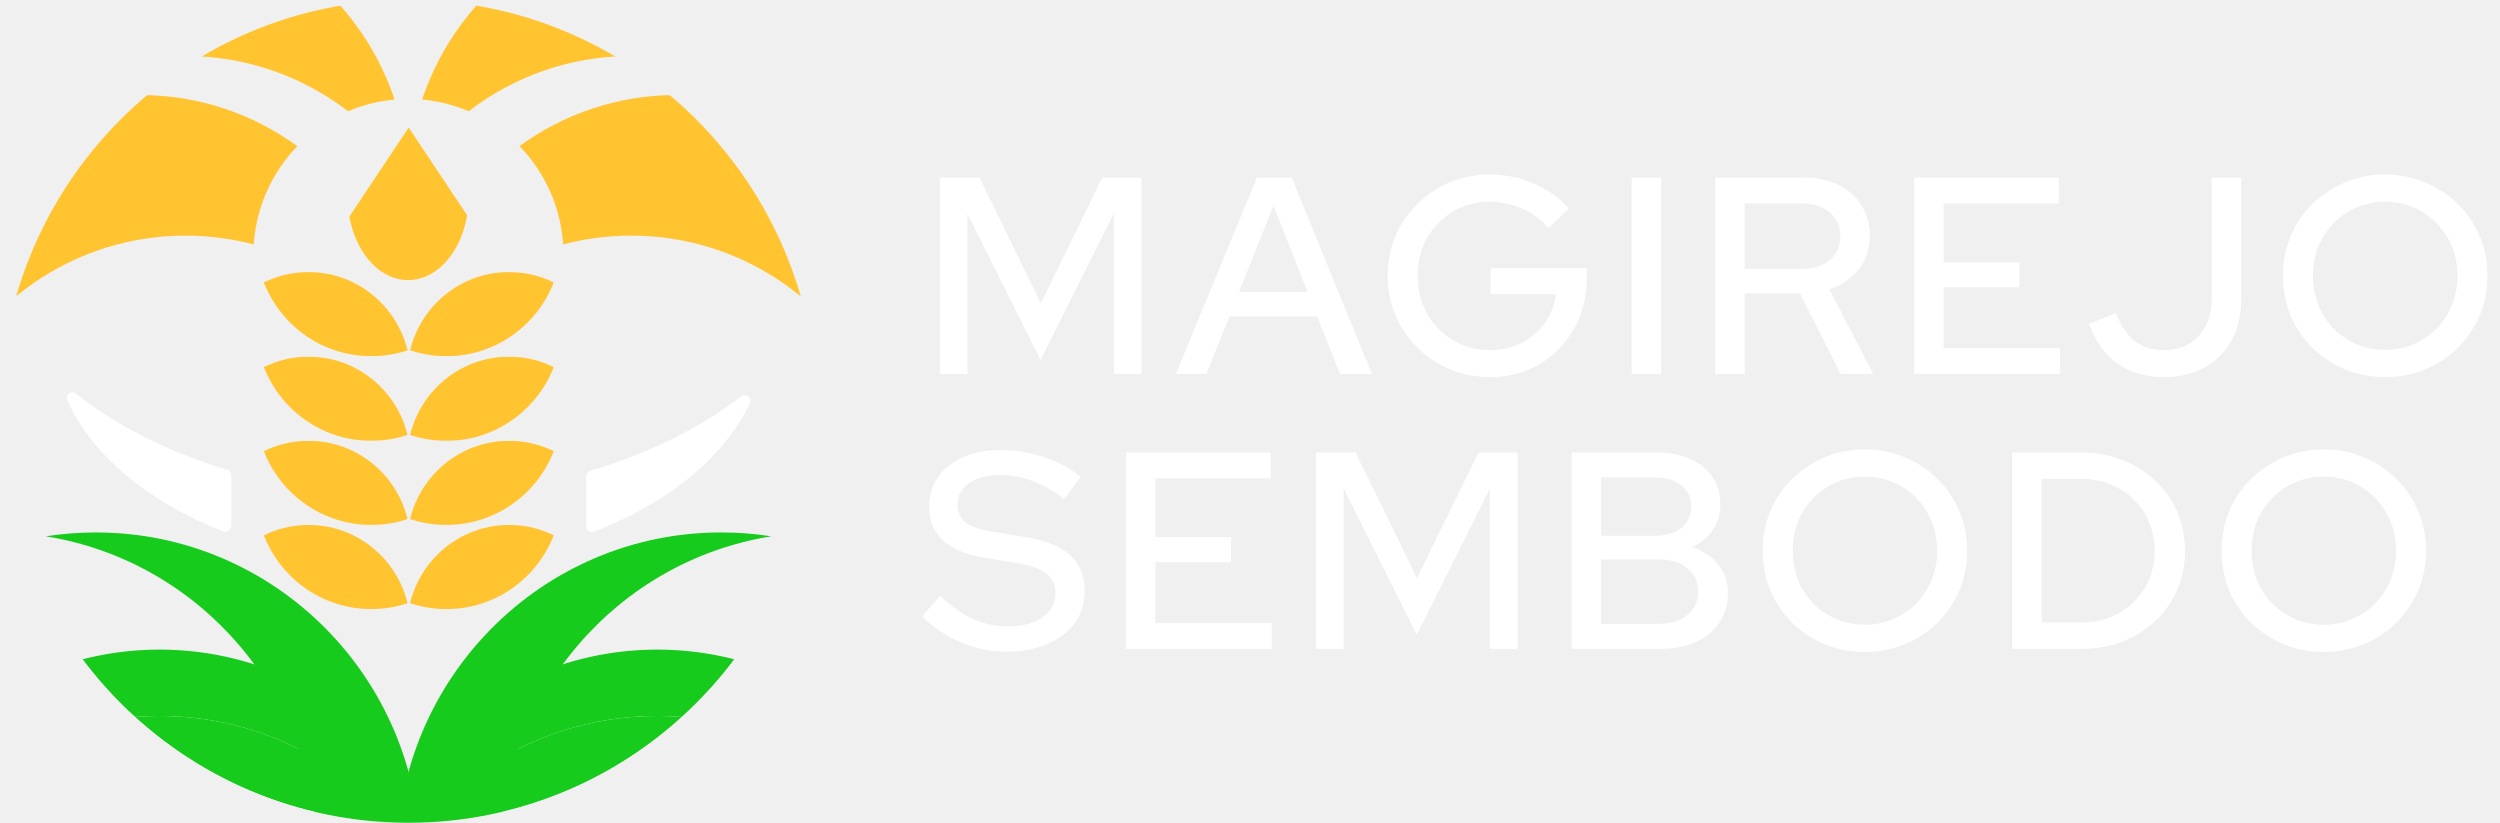
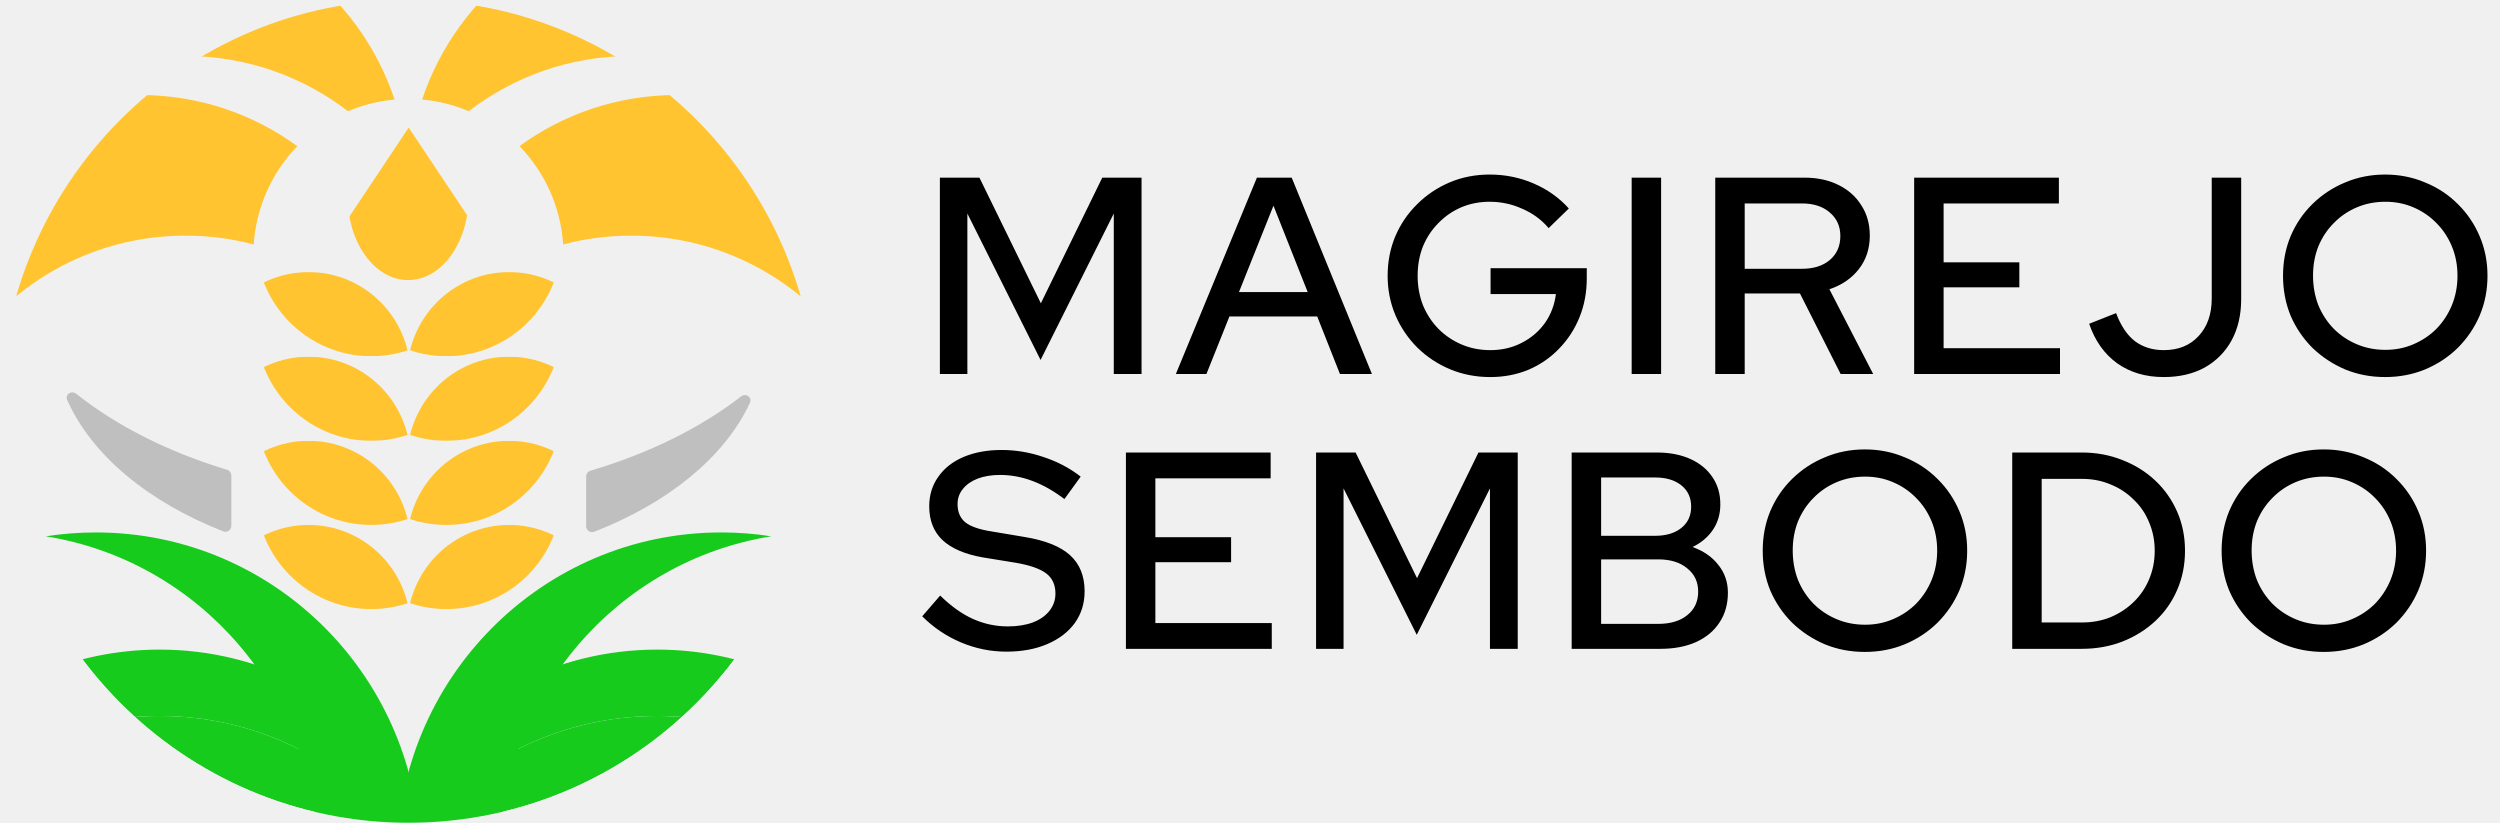
<svg xmlns="http://www.w3.org/2000/svg" width="1337" height="440" viewBox="0 0 1337 440" fill="none">
  <mask id="mask0_535_237" style="mask-type:alpha" maskUnits="userSpaceOnUse" x="0" y="0" width="437" height="440">
    <ellipse cx="218.432" cy="220" rx="218.432" ry="220" fill="#D49C9C" />
  </mask>
  <g mask="url(#mask0_535_237)">
    <path d="M385.713 284.748C394.826 284.748 403.775 285.458 412.509 286.821C330.336 299.921 267.511 371.587 267.511 458.033C267.511 547.695 335.096 621.456 421.756 630.462C410.128 632.936 398.072 634.242 385.713 634.242C289.891 634.242 212.211 556.005 212.211 459.495C212.211 362.985 289.891 284.748 385.713 284.748Z" fill="#17CB1D" />
    <path d="M51.262 284.748C42.148 284.748 33.2 285.458 24.466 286.821C106.639 299.921 169.464 371.586 169.464 458.033C169.464 547.695 101.879 621.456 15.219 630.462C26.846 632.936 38.903 634.242 51.262 634.242C147.084 634.242 224.764 556.005 224.764 459.495C224.764 362.985 147.084 284.748 51.262 284.748Z" fill="#17CB1D" />
    <mask id="mask1_535_237" style="mask-type:alpha" maskUnits="userSpaceOnUse" x="0" y="0" width="437" height="440">
      <ellipse cx="218.432" cy="220" rx="218.432" ry="220" fill="#D49C9C" />
    </mask>
    <g mask="url(#mask1_535_237)">
      <path d="M351.495 382.912C443.309 382.912 517.738 457.876 517.738 550.349C517.738 556.345 517.422 562.267 516.812 568.101C508.009 483.974 437.355 418.417 351.495 418.417C297.072 418.417 248.758 444.757 218.432 485.47C188.106 444.757 139.791 418.417 85.367 418.417C-0.493 418.417 -71.147 483.974 -79.95 568.101C-80.561 562.267 -80.876 556.345 -80.876 550.349C-80.876 457.876 -6.446 382.912 85.367 382.912C139.791 382.912 188.106 409.252 218.432 449.965C248.758 409.252 297.072 382.912 351.495 382.912Z" fill="#17CB1D" />
      <path d="M351.495 347.404C443.309 347.404 517.738 422.368 517.738 514.841C517.738 520.837 517.422 526.759 516.812 532.593C508.009 448.466 437.355 382.909 351.495 382.909C297.072 382.909 248.758 409.249 218.432 449.962C188.106 409.249 139.791 382.909 85.367 382.909C-0.493 382.909 -71.147 448.466 -79.95 532.593C-80.561 526.759 -80.876 520.837 -80.876 514.841C-80.876 422.368 -6.446 347.405 85.367 347.404C139.791 347.404 188.106 373.744 218.432 414.457C248.758 373.745 297.072 347.404 351.495 347.404Z" fill="#17CB1D" />
    </g>
    <mask id="mask2_535_237" style="mask-type:alpha" maskUnits="userSpaceOnUse" x="218" y="190" width="80" height="46">
      <rect x="218.696" y="190.761" width="78.937" height="44.99" fill="#FFC42F" />
    </mask>
    <g mask="url(#mask2_535_237)">
      <mask id="mask3_535_237" style="mask-type:alpha" maskUnits="userSpaceOnUse" x="217" y="190" width="110" height="111">
        <ellipse cx="272.237" cy="245.612" rx="54.46" ry="54.851" fill="#FFC42F" />
      </mask>
      <g mask="url(#mask3_535_237)">
        <ellipse cx="238.735" cy="173.657" rx="61.65" ry="62.093" fill="#FFC42F" />
      </g>
    </g>
    <mask id="mask4_535_237" style="mask-type:alpha" maskUnits="userSpaceOnUse" x="218" y="235" width="80" height="46">
      <rect x="218.696" y="235.75" width="78.937" height="44.99" fill="#FFC42F" />
    </mask>
    <g mask="url(#mask4_535_237)">
      <mask id="mask5_535_237" style="mask-type:alpha" maskUnits="userSpaceOnUse" x="217" y="235" width="110" height="111">
        <ellipse cx="272.237" cy="290.601" rx="54.46" ry="54.851" fill="#FFC42F" />
      </mask>
      <g mask="url(#mask5_535_237)">
        <ellipse cx="238.735" cy="218.647" rx="61.65" ry="62.093" fill="#FFC42F" />
      </g>
    </g>
    <mask id="mask6_535_237" style="mask-type:alpha" maskUnits="userSpaceOnUse" x="218" y="280" width="80" height="46">
      <rect x="218.696" y="280.741" width="78.937" height="44.99" fill="#FFC42F" />
    </mask>
    <g mask="url(#mask6_535_237)">
      <mask id="mask7_535_237" style="mask-type:alpha" maskUnits="userSpaceOnUse" x="217" y="280" width="110" height="111">
        <ellipse cx="272.237" cy="335.592" rx="54.46" ry="54.851" fill="#FFC42F" />
      </mask>
      <g mask="url(#mask7_535_237)">
        <ellipse cx="238.735" cy="263.638" rx="61.65" ry="62.093" fill="#FFC42F" />
      </g>
    </g>
    <mask id="mask8_535_237" style="mask-type:alpha" maskUnits="userSpaceOnUse" x="139" y="190" width="80" height="46">
      <rect width="78.937" height="44.99" transform="matrix(-1 0 0 1 218.567 190.761)" fill="#FFC42F" />
    </mask>
    <g mask="url(#mask8_535_237)">
      <mask id="mask9_535_237" style="mask-type:alpha" maskUnits="userSpaceOnUse" x="110" y="190" width="110" height="111">
        <ellipse cx="54.46" cy="54.851" rx="54.46" ry="54.851" transform="matrix(-1 0 0 1 219.486 190.761)" fill="#FFC42F" />
      </mask>
      <g mask="url(#mask9_535_237)">
        <ellipse cx="61.65" cy="62.093" rx="61.65" ry="62.093" transform="matrix(-1 0 0 1 260.178 111.564)" fill="#FFC42F" />
      </g>
    </g>
    <mask id="mask10_535_237" style="mask-type:alpha" maskUnits="userSpaceOnUse" x="218" y="145" width="80" height="46">
      <rect x="218.696" y="145.505" width="78.937" height="44.99" fill="#FFC42F" />
    </mask>
    <g mask="url(#mask10_535_237)">
      <mask id="mask11_535_237" style="mask-type:alpha" maskUnits="userSpaceOnUse" x="217" y="145" width="110" height="111">
        <ellipse cx="272.238" cy="200.356" rx="54.46" ry="54.851" fill="#FFC42F" />
      </mask>
      <g mask="url(#mask11_535_237)">
        <ellipse cx="238.735" cy="128.403" rx="61.65" ry="62.093" fill="#FFC42F" />
      </g>
    </g>
    <mask id="mask12_535_237" style="mask-type:alpha" maskUnits="userSpaceOnUse" x="139" y="145" width="80" height="46">
      <rect width="78.937" height="44.99" transform="matrix(-1 0 0 1 218.566 145.505)" fill="#FFC42F" />
    </mask>
    <g mask="url(#mask12_535_237)">
      <mask id="mask13_535_237" style="mask-type:alpha" maskUnits="userSpaceOnUse" x="110" y="145" width="110" height="111">
        <ellipse cx="54.46" cy="54.851" rx="54.46" ry="54.851" transform="matrix(-1 0 0 1 219.485 145.505)" fill="#FFC42F" />
      </mask>
      <g mask="url(#mask13_535_237)">
        <ellipse cx="61.65" cy="62.093" rx="61.65" ry="62.093" transform="matrix(-1 0 0 1 260.178 66.3105)" fill="#FFC42F" />
      </g>
    </g>
    <mask id="mask14_535_237" style="mask-type:alpha" maskUnits="userSpaceOnUse" x="139" y="235" width="80" height="46">
      <rect width="78.937" height="44.99" transform="matrix(-1 0 0 1 218.567 235.75)" fill="#FFC42F" />
    </mask>
    <g mask="url(#mask14_535_237)">
      <mask id="mask15_535_237" style="mask-type:alpha" maskUnits="userSpaceOnUse" x="110" y="235" width="110" height="111">
        <ellipse cx="54.46" cy="54.851" rx="54.46" ry="54.851" transform="matrix(-1 0 0 1 219.486 235.75)" fill="#FFC42F" />
      </mask>
      <g mask="url(#mask15_535_237)">
        <ellipse cx="61.65" cy="62.093" rx="61.65" ry="62.093" transform="matrix(-1 0 0 1 260.178 156.555)" fill="#FFC42F" />
      </g>
    </g>
    <mask id="mask16_535_237" style="mask-type:alpha" maskUnits="userSpaceOnUse" x="139" y="280" width="80" height="46">
      <rect width="78.937" height="44.99" transform="matrix(-1 0 0 1 218.567 280.741)" fill="#FFC42F" />
    </mask>
    <g mask="url(#mask16_535_237)">
      <mask id="mask17_535_237" style="mask-type:alpha" maskUnits="userSpaceOnUse" x="110" y="280" width="110" height="111">
        <ellipse cx="54.46" cy="54.851" rx="54.46" ry="54.851" transform="matrix(-1 0 0 1 219.486 280.741)" fill="#FFC42F" />
      </mask>
      <g mask="url(#mask17_535_237)">
        <ellipse cx="61.65" cy="62.093" rx="61.65" ry="62.093" transform="matrix(-1 0 0 1 260.178 201.545)" fill="#FFC42F" />
      </g>
    </g>
    <mask id="mask18_535_237" style="mask-type:alpha" maskUnits="userSpaceOnUse" x="178" y="68" width="81" height="101">
      <path d="M178.384 128.514L218.564 68.225L258.742 128.514L218.563 168.982L178.384 128.514Z" fill="#FFC42F" />
    </mask>
    <g mask="url(#mask18_535_237)">
      <ellipse cx="218.272" cy="105.174" rx="32.336" ry="44.611" fill="#FFC42F" />
    </g>
    <path d="M74.999 -45.252C138.258 -45.252 191.948 -4.005 211.013 53.241C202.255 54.023 193.888 56.177 186.125 59.486C162.005 40.949 131.875 29.939 99.193 29.939C19.977 29.939 -44.239 94.616 -44.239 174.4C-44.239 176.163 -44.206 177.919 -44.144 179.667C-59.482 156.672 -68.433 128.994 -68.433 99.21C-68.433 19.426 -4.216 -45.252 74.999 -45.252ZM361.771 -45.252C440.987 -45.252 505.203 19.426 505.204 99.21C505.204 128.994 496.253 156.672 480.915 179.667C480.977 177.919 481.01 176.163 481.01 174.4C481.01 94.616 416.793 29.939 337.578 29.939C304.91 29.939 274.793 40.938 250.679 59.46C242.906 56.154 234.528 54.006 225.758 53.233C244.825 -4.009 298.515 -45.252 361.771 -45.252Z" fill="#FFC42F" />
    <path d="M361.772 50.824C440.988 50.824 505.205 115.502 505.205 195.286C505.205 225.07 496.254 252.748 480.917 275.743C480.979 273.996 481.012 272.24 481.012 270.478C481.012 190.694 416.795 126.016 337.58 126.016C325.005 126.016 312.809 127.646 301.188 130.707C299.811 110.303 291.162 91.91 277.829 78.138C301.428 60.953 330.425 50.824 361.772 50.824ZM75.002 50.824C106.374 50.824 135.392 60.969 159.001 78.178C145.685 91.951 137.049 110.338 135.678 130.731C124.03 127.655 111.803 126.016 99.196 126.016C19.98 126.016 -44.237 190.693 -44.237 270.478C-44.237 272.24 -44.204 273.994 -44.142 275.741C-59.479 252.747 -68.43 225.07 -68.43 195.286C-68.43 115.502 -4.213 50.824 75.002 50.824Z" fill="#FFC42F" />
-     <path d="M396.291 212.035C398.894 210.023 402.441 212.483 401.051 215.464C387.526 244.46 357.46 268.912 317.834 284.365C315.728 285.186 313.478 283.616 313.478 281.356V254.858C313.478 253.408 314.44 252.134 315.831 251.723C347.121 242.455 374.584 228.817 396.291 212.035ZM35.953 213.95C34.621 210.953 38.197 208.556 40.766 210.594C62.371 227.733 89.909 241.698 121.391 251.221C122.772 251.639 123.725 252.908 123.725 254.351V281.163C123.725 283.427 121.47 284.996 119.363 284.169C79.296 268.436 49.072 243.487 35.953 213.95Z" fill="white" />
+     <path d="M396.291 212.035C398.894 210.023 402.441 212.483 401.051 215.464C387.526 244.46 357.46 268.912 317.834 284.365C315.728 285.186 313.478 283.616 313.478 281.356V254.858C313.478 253.408 314.44 252.134 315.831 251.723C347.121 242.455 374.584 228.817 396.291 212.035ZM35.953 213.95C34.621 210.953 38.197 208.556 40.766 210.594C62.371 227.733 89.909 241.698 121.391 251.221C122.772 251.639 123.725 252.908 123.725 254.351V281.163C123.725 283.427 121.47 284.996 119.363 284.169C79.296 268.436 49.072 243.487 35.953 213.95Z" fill="#BFBFBF" />
  </g>
-   <path d="M502.65 200V95H523.8L556.65 162.2L589.5 95H610.5V200H595.65V114.2L556.5 192.5L517.35 114.2V200H502.65ZM628.849 200L672.199 95H690.799L733.699 200H716.599L704.449 169.25H657.499L645.199 200H628.849ZM662.599 156.2H699.349L681.049 110L662.599 156.2ZM797.005 201.65C789.305 201.65 782.105 200.25 775.405 197.45C768.805 194.65 763.005 190.8 758.005 185.9C753.005 180.9 749.105 175.15 746.305 168.65C743.505 162.05 742.105 155 742.105 147.5C742.105 140 743.455 133 746.155 126.5C748.955 119.9 752.855 114.15 757.855 109.25C762.855 104.25 768.655 100.35 775.255 97.55C781.855 94.75 789.005 93.35 796.705 93.35C805.005 93.35 812.855 94.95 820.255 98.15C827.655 101.35 833.905 105.8 839.005 111.5L828.205 122C824.405 117.5 819.705 114.05 814.105 111.65C808.605 109.15 802.805 107.9 796.705 107.9C791.205 107.9 786.105 108.9 781.405 110.9C776.805 112.9 772.755 115.7 769.255 119.3C765.755 122.8 763.005 126.95 761.005 131.75C759.105 136.55 758.155 141.8 758.155 147.5C758.155 153.1 759.105 158.35 761.005 163.25C763.005 168.05 765.755 172.25 769.255 175.85C772.855 179.45 777.005 182.25 781.705 184.25C786.405 186.25 791.505 187.25 797.005 187.25C803.205 187.25 808.805 185.95 813.805 183.35C818.905 180.75 823.055 177.2 826.255 172.7C829.455 168.1 831.405 162.95 832.105 157.25H797.155V143.45H848.605V148.85C848.605 156.35 847.305 163.3 844.705 169.7C842.105 176.1 838.455 181.7 833.755 186.5C829.155 191.3 823.705 195.05 817.405 197.75C811.105 200.35 804.305 201.65 797.005 201.65ZM872.611 200V95H888.361V200H872.611ZM917.318 200V95H964.868C971.868 95 977.968 96.3 983.168 98.9C988.468 101.5 992.568 105.15 995.468 109.85C998.468 114.45 999.968 119.85 999.968 126.05C999.968 132.95 998.018 138.9 994.118 143.9C990.218 148.9 984.968 152.5 978.368 154.7L1001.77 200H984.368L962.618 156.95H933.068V200H917.318ZM933.068 143.75H963.668C969.868 143.75 974.818 142.2 978.518 139.1C982.318 135.9 984.218 131.6 984.218 126.2C984.218 121 982.318 116.8 978.518 113.6C974.818 110.4 969.868 108.8 963.668 108.8H933.068V143.75ZM1023.69 200V95H1101.09V108.8H1039.44V140.3H1079.94V153.65H1039.44V186.2H1101.69V200H1023.69ZM1157.18 201.65C1147.48 201.65 1139.18 199.2 1132.28 194.3C1125.38 189.3 1120.38 182.25 1117.28 173.15L1131.68 167.45C1134.18 174.15 1137.53 179.15 1141.73 182.45C1146.03 185.65 1151.18 187.25 1157.18 187.25C1164.98 187.25 1171.18 184.75 1175.78 179.75C1180.48 174.75 1182.83 168.05 1182.83 159.65V95H1198.58V159.95C1198.58 168.35 1196.88 175.7 1193.48 182C1190.08 188.2 1185.28 193.05 1179.08 196.55C1172.88 199.95 1165.58 201.65 1157.18 201.65ZM1275.56 201.65C1267.96 201.65 1260.86 200.3 1254.26 197.6C1247.66 194.8 1241.81 190.95 1236.71 186.05C1231.71 181.05 1227.81 175.3 1225.01 168.8C1222.31 162.2 1220.96 155.1 1220.96 147.5C1220.96 139.9 1222.31 132.85 1225.01 126.35C1227.81 119.75 1231.71 114 1236.71 109.1C1241.81 104.1 1247.66 100.25 1254.26 97.55C1260.86 94.75 1267.96 93.35 1275.56 93.35C1283.16 93.35 1290.26 94.75 1296.86 97.55C1303.56 100.25 1309.41 104.1 1314.41 109.1C1319.41 114 1323.31 119.75 1326.11 126.35C1328.91 132.85 1330.31 139.9 1330.31 147.5C1330.31 155.1 1328.91 162.2 1326.11 168.8C1323.31 175.3 1319.41 181.05 1314.41 186.05C1309.41 190.95 1303.56 194.8 1296.86 197.6C1290.26 200.3 1283.16 201.65 1275.56 201.65ZM1275.71 187.1C1281.11 187.1 1286.11 186.1 1290.71 184.1C1295.41 182.1 1299.51 179.35 1303.01 175.85C1306.51 172.25 1309.26 168.05 1311.26 163.25C1313.26 158.35 1314.26 153.1 1314.26 147.5C1314.26 141.8 1313.26 136.55 1311.26 131.75C1309.26 126.95 1306.51 122.8 1303.01 119.3C1299.51 115.7 1295.41 112.9 1290.71 110.9C1286.11 108.9 1281.11 107.9 1275.71 107.9C1270.21 107.9 1265.11 108.9 1260.41 110.9C1255.71 112.9 1251.61 115.7 1248.11 119.3C1244.61 122.8 1241.86 126.95 1239.86 131.75C1237.96 136.55 1237.01 141.8 1237.01 147.5C1237.01 153.1 1237.96 158.35 1239.86 163.25C1241.86 168.05 1244.61 172.25 1248.11 175.85C1251.61 179.35 1255.71 182.1 1260.41 184.1C1265.11 186.1 1270.21 187.1 1275.71 187.1ZM538.2 348.5C529.8 348.5 521.7 346.85 513.9 343.55C506.1 340.25 499.2 335.6 493.2 329.6L502.8 318.5C508.5 324.1 514.3 328.25 520.2 330.95C526.2 333.65 532.45 335 538.95 335C544.05 335 548.5 334.3 552.3 332.9C556.2 331.4 559.2 329.3 561.3 326.6C563.4 323.9 564.45 320.85 564.45 317.45C564.45 312.75 562.8 309.15 559.5 306.65C556.2 304.15 550.75 302.25 543.15 300.95L525.6 298.1C516 296.4 508.8 293.3 504 288.8C499.3 284.3 496.95 278.3 496.95 270.8C496.95 264.8 498.55 259.55 501.75 255.05C504.95 250.45 509.45 246.9 515.25 244.4C521.15 241.9 527.95 240.65 535.65 240.65C543.25 240.65 550.7 241.9 558 244.4C565.4 246.8 572.05 250.3 577.95 254.9L569.25 266.9C557.95 258.3 546.5 254 534.9 254C530.3 254 526.3 254.65 522.9 255.95C519.5 257.25 516.85 259.1 514.95 261.5C513.05 263.8 512.1 266.5 512.1 269.6C512.1 273.9 513.55 277.2 516.45 279.5C519.35 281.7 524.15 283.3 530.85 284.3L547.8 287.15C558.9 288.95 567.05 292.2 572.25 296.9C577.45 301.6 580.05 308.05 580.05 316.25C580.05 322.65 578.3 328.3 574.8 333.2C571.3 338 566.4 341.75 560.1 344.45C553.8 347.15 546.5 348.5 538.2 348.5ZM602.142 347V242H679.542V255.8H617.892V287.3H658.392V300.65H617.892V333.2H680.142V347H602.142ZM703.832 347V242H724.982L757.832 309.2L790.682 242H811.682V347H796.832V261.2L757.682 339.5L718.532 261.2V347H703.832ZM840.531 347V242H885.981C892.881 242 898.881 243.15 903.981 245.45C909.081 247.75 913.031 251 915.831 255.2C918.631 259.3 920.031 264.15 920.031 269.75C920.031 274.85 918.731 279.35 916.131 283.25C913.531 287.15 909.881 290.25 905.181 292.55C911.081 294.65 915.681 297.85 918.981 302.15C922.381 306.35 924.081 311.3 924.081 317C924.081 323.1 922.581 328.4 919.581 332.9C916.581 337.4 912.381 340.9 906.981 343.4C901.581 345.8 895.231 347 887.931 347H840.531ZM856.281 286.55H885.081C890.981 286.55 895.681 285.15 899.181 282.35C902.681 279.55 904.431 275.75 904.431 270.95C904.431 266.15 902.681 262.35 899.181 259.55C895.681 256.75 890.981 255.35 885.081 255.35H856.281V286.55ZM856.281 333.65H886.731C893.331 333.65 898.531 332.1 902.331 329C906.231 325.9 908.181 321.7 908.181 316.4C908.181 311.2 906.231 307.05 902.331 303.95C898.531 300.75 893.331 299.15 886.731 299.15H856.281V333.65ZM997.301 348.65C989.701 348.65 982.601 347.3 976.001 344.6C969.401 341.8 963.551 337.95 958.451 333.05C953.451 328.05 949.551 322.3 946.751 315.8C944.051 309.2 942.701 302.1 942.701 294.5C942.701 286.9 944.051 279.85 946.751 273.35C949.551 266.75 953.451 261 958.451 256.1C963.551 251.1 969.401 247.25 976.001 244.55C982.601 241.75 989.701 240.35 997.301 240.35C1004.9 240.35 1012 241.75 1018.6 244.55C1025.3 247.25 1031.15 251.1 1036.15 256.1C1041.15 261 1045.05 266.75 1047.85 273.35C1050.65 279.85 1052.05 286.9 1052.05 294.5C1052.05 302.1 1050.65 309.2 1047.85 315.8C1045.05 322.3 1041.15 328.05 1036.15 333.05C1031.15 337.95 1025.3 341.8 1018.6 344.6C1012 347.3 1004.9 348.65 997.301 348.65ZM997.451 334.1C1002.85 334.1 1007.85 333.1 1012.45 331.1C1017.15 329.1 1021.25 326.35 1024.75 322.85C1028.25 319.25 1031 315.05 1033 310.25C1035 305.35 1036 300.1 1036 294.5C1036 288.8 1035 283.55 1033 278.75C1031 273.95 1028.25 269.8 1024.75 266.3C1021.25 262.7 1017.15 259.9 1012.45 257.9C1007.85 255.9 1002.85 254.9 997.451 254.9C991.951 254.9 986.851 255.9 982.151 257.9C977.451 259.9 973.351 262.7 969.851 266.3C966.351 269.8 963.601 273.95 961.601 278.75C959.701 283.55 958.751 288.8 958.751 294.5C958.751 300.1 959.701 305.35 961.601 310.25C963.601 315.05 966.351 319.25 969.851 322.85C973.351 326.35 977.451 329.1 982.151 331.1C986.851 333.1 991.951 334.1 997.451 334.1ZM1091.89 332.9H1113.49C1118.99 332.9 1124.09 331.95 1128.79 330.05C1133.49 328.05 1137.59 325.35 1141.09 321.95C1144.69 318.45 1147.44 314.4 1149.34 309.8C1151.34 305.1 1152.34 300 1152.34 294.5C1152.34 289.1 1151.34 284.05 1149.34 279.35C1147.44 274.65 1144.69 270.6 1141.09 267.2C1137.59 263.7 1133.49 261 1128.79 259.1C1124.09 257.1 1118.99 256.1 1113.49 256.1H1091.89V332.9ZM1076.14 347V242H1113.19C1121.09 242 1128.39 243.35 1135.09 246.05C1141.79 248.65 1147.64 252.3 1152.64 257C1157.64 261.7 1161.54 267.25 1164.34 273.65C1167.14 280.05 1168.54 287 1168.54 294.5C1168.54 302.1 1167.14 309.1 1164.34 315.5C1161.64 321.8 1157.79 327.3 1152.79 332C1147.79 336.7 1141.89 340.4 1135.09 343.1C1128.39 345.7 1121.09 347 1113.19 347H1076.14ZM1242.72 348.65C1235.12 348.65 1228.02 347.3 1221.42 344.6C1214.82 341.8 1208.97 337.95 1203.87 333.05C1198.87 328.05 1194.97 322.3 1192.17 315.8C1189.47 309.2 1188.12 302.1 1188.12 294.5C1188.12 286.9 1189.47 279.85 1192.17 273.35C1194.97 266.75 1198.87 261 1203.87 256.1C1208.97 251.1 1214.82 247.25 1221.42 244.55C1228.02 241.75 1235.12 240.35 1242.72 240.35C1250.32 240.35 1257.42 241.75 1264.02 244.55C1270.72 247.25 1276.57 251.1 1281.57 256.1C1286.57 261 1290.47 266.75 1293.27 273.35C1296.07 279.85 1297.47 286.9 1297.47 294.5C1297.47 302.1 1296.07 309.2 1293.27 315.8C1290.47 322.3 1286.57 328.05 1281.57 333.05C1276.57 337.95 1270.72 341.8 1264.02 344.6C1257.42 347.3 1250.32 348.65 1242.72 348.65ZM1242.87 334.1C1248.27 334.1 1253.27 333.1 1257.87 331.1C1262.57 329.1 1266.67 326.35 1270.17 322.85C1273.67 319.25 1276.42 315.05 1278.42 310.25C1280.42 305.35 1281.42 300.1 1281.42 294.5C1281.42 288.8 1280.42 283.55 1278.42 278.75C1276.42 273.95 1273.67 269.8 1270.17 266.3C1266.67 262.7 1262.57 259.9 1257.87 257.9C1253.27 255.9 1248.27 254.9 1242.87 254.9C1237.37 254.9 1232.27 255.9 1227.57 257.9C1222.87 259.9 1218.77 262.7 1215.27 266.3C1211.77 269.8 1209.02 273.95 1207.02 278.75C1205.12 283.55 1204.17 288.8 1204.17 294.5C1204.17 300.1 1205.12 305.35 1207.02 310.25C1209.02 315.05 1211.77 319.25 1215.27 322.85C1218.77 326.35 1222.87 329.1 1227.57 331.1C1232.27 333.1 1237.37 334.1 1242.87 334.1Z" fill="white" />
+   <path d="M502.65 200V95H523.8L556.65 162.2L589.5 95H610.5V200H595.65V114.2L556.5 192.5L517.35 114.2V200H502.65ZM628.849 200L672.199 95H690.799L733.699 200H716.599L704.449 169.25H657.499L645.199 200H628.849ZM662.599 156.2H699.349L681.049 110L662.599 156.2ZM797.005 201.65C789.305 201.65 782.105 200.25 775.405 197.45C768.805 194.65 763.005 190.8 758.005 185.9C753.005 180.9 749.105 175.15 746.305 168.65C743.505 162.05 742.105 155 742.105 147.5C742.105 140 743.455 133 746.155 126.5C748.955 119.9 752.855 114.15 757.855 109.25C762.855 104.25 768.655 100.35 775.255 97.55C781.855 94.75 789.005 93.35 796.705 93.35C805.005 93.35 812.855 94.95 820.255 98.15C827.655 101.35 833.905 105.8 839.005 111.5L828.205 122C824.405 117.5 819.705 114.05 814.105 111.65C808.605 109.15 802.805 107.9 796.705 107.9C791.205 107.9 786.105 108.9 781.405 110.9C776.805 112.9 772.755 115.7 769.255 119.3C765.755 122.8 763.005 126.95 761.005 131.75C759.105 136.55 758.155 141.8 758.155 147.5C758.155 153.1 759.105 158.35 761.005 163.25C763.005 168.05 765.755 172.25 769.255 175.85C772.855 179.45 777.005 182.25 781.705 184.25C786.405 186.25 791.505 187.25 797.005 187.25C803.205 187.25 808.805 185.95 813.805 183.35C818.905 180.75 823.055 177.2 826.255 172.7C829.455 168.1 831.405 162.95 832.105 157.25H797.155V143.45H848.605V148.85C848.605 156.35 847.305 163.3 844.705 169.7C842.105 176.1 838.455 181.7 833.755 186.5C829.155 191.3 823.705 195.05 817.405 197.75C811.105 200.35 804.305 201.65 797.005 201.65ZM872.611 200V95H888.361V200H872.611ZM917.318 200V95H964.868C971.868 95 977.968 96.3 983.168 98.9C988.468 101.5 992.568 105.15 995.468 109.85C998.468 114.45 999.968 119.85 999.968 126.05C999.968 132.95 998.018 138.9 994.118 143.9C990.218 148.9 984.968 152.5 978.368 154.7L1001.77 200H984.368L962.618 156.95H933.068V200H917.318ZM933.068 143.75H963.668C969.868 143.75 974.818 142.2 978.518 139.1C982.318 135.9 984.218 131.6 984.218 126.2C984.218 121 982.318 116.8 978.518 113.6C974.818 110.4 969.868 108.8 963.668 108.8H933.068V143.75ZM1023.69 200V95H1101.09V108.8H1039.44V140.3H1079.94V153.65H1039.44V186.2H1101.69V200H1023.69ZM1157.18 201.65C1147.48 201.65 1139.18 199.2 1132.28 194.3C1125.38 189.3 1120.38 182.25 1117.28 173.15L1131.68 167.45C1134.18 174.15 1137.53 179.15 1141.73 182.45C1146.03 185.65 1151.18 187.25 1157.18 187.25C1164.98 187.25 1171.18 184.75 1175.78 179.75C1180.48 174.75 1182.83 168.05 1182.83 159.65V95H1198.58V159.95C1198.58 168.35 1196.88 175.7 1193.48 182C1190.08 188.2 1185.28 193.05 1179.08 196.55C1172.88 199.95 1165.58 201.65 1157.18 201.65ZM1275.56 201.65C1267.96 201.65 1260.86 200.3 1254.26 197.6C1247.66 194.8 1241.81 190.95 1236.71 186.05C1231.71 181.05 1227.81 175.3 1225.01 168.8C1222.31 162.2 1220.96 155.1 1220.96 147.5C1220.96 139.9 1222.31 132.85 1225.01 126.35C1227.81 119.75 1231.71 114 1236.71 109.1C1241.81 104.1 1247.66 100.25 1254.26 97.55C1260.86 94.75 1267.96 93.35 1275.56 93.35C1283.16 93.35 1290.26 94.75 1296.86 97.55C1303.56 100.25 1309.41 104.1 1314.41 109.1C1319.41 114 1323.31 119.75 1326.11 126.35C1328.91 132.85 1330.31 139.9 1330.31 147.5C1330.31 155.1 1328.91 162.2 1326.11 168.8C1323.31 175.3 1319.41 181.05 1314.41 186.05C1309.41 190.95 1303.56 194.8 1296.86 197.6C1290.26 200.3 1283.16 201.65 1275.56 201.65ZM1275.71 187.1C1281.11 187.1 1286.11 186.1 1290.71 184.1C1295.41 182.1 1299.51 179.35 1303.01 175.85C1306.51 172.25 1309.26 168.05 1311.26 163.25C1313.26 158.35 1314.26 153.1 1314.26 147.5C1314.26 141.8 1313.26 136.55 1311.26 131.75C1309.26 126.95 1306.51 122.8 1303.01 119.3C1299.51 115.7 1295.41 112.9 1290.71 110.9C1286.11 108.9 1281.11 107.9 1275.71 107.9C1270.21 107.9 1265.11 108.9 1260.41 110.9C1255.71 112.9 1251.61 115.7 1248.11 119.3C1244.61 122.8 1241.86 126.95 1239.86 131.75C1237.96 136.55 1237.01 141.75 1237.01 147.35C1237.01 153.05 1237.96 158.35 1239.86 163.25C1241.86 168.05 1244.61 172.25 1248.11 175.85C1251.61 179.35 1255.71 182.1 1260.41 184.1C1265.11 186.1 1270.21 187.1 1275.71 187.1ZM538.2 348.5C529.8 348.5 521.7 346.85 513.9 343.55C506.1 340.25 499.2 335.6 493.2 329.6L502.8 318.5C508.5 324.1 514.3 328.25 520.2 330.95C526.2 333.65 532.45 335 538.95 335C544.05 335 548.5 334.3 552.3 332.9C556.2 331.4 559.2 329.3 561.3 326.6C563.4 323.9 564.45 320.85 564.45 317.45C564.45 312.75 562.8 309.15 559.5 306.65C556.2 304.15 550.75 302.25 543.15 300.95L525.6 298.1C516 296.4 508.8 293.3 504 288.8C499.3 284.3 496.95 278.3 496.95 270.8C496.95 264.8 498.55 259.55 501.75 255.05C504.95 250.45 509.45 246.9 515.25 244.4C521.15 241.9 527.95 240.65 535.65 240.65C543.25 240.65 550.7 241.9 558 244.4C565.4 246.8 572.05 250.3 577.95 254.9L569.25 266.9C557.95 258.3 546.5 254 534.9 254C530.3 254 526.3 254.65 522.9 255.95C519.5 257.25 516.85 259.1 514.95 261.5C513.05 263.8 512.1 266.5 512.1 269.6C512.1 273.9 513.55 277.2 516.45 279.5C519.35 281.7 524.15 283.3 530.85 284.3L547.8 287.15C558.9 288.95 567.05 292.2 572.25 296.9C577.45 301.6 580.05 308.05 580.05 316.25C580.05 322.65 578.3 328.3 574.8 333.2C571.3 338 566.4 341.75 560.1 344.45C553.8 347.15 546.5 348.5 538.2 348.5ZM602.142 347V242H679.542V255.8H617.892V287.3H658.392V300.65H617.892V333.2H680.142V347H602.142ZM703.832 347V242H724.982L757.832 309.2L790.682 242H811.682V347H796.832V261.2L757.682 339.5L718.532 261.2V347H703.832ZM840.531 347V242H885.981C892.881 242 898.881 243.15 903.981 245.45C909.081 247.75 913.031 251 915.831 255.2C918.631 259.3 920.031 264.15 920.031 269.75C920.031 274.85 918.731 279.35 916.131 283.25C913.531 287.15 909.881 290.25 905.181 292.55C911.081 294.65 915.681 297.85 918.981 302.15C922.381 306.35 924.081 311.3 924.081 317C924.081 323.1 922.581 328.4 919.581 332.9C916.681 337.4 912.481 340.9 906.981 343.4C901.581 345.8 895.231 347 887.931 347H840.531ZM856.281 286.55H885.081C890.981 286.55 895.681 285.15 899.181 282.35C902.681 279.55 904.431 275.75 904.431 270.95C904.431 266.15 902.681 262.35 899.181 259.55C895.681 256.75 890.981 255.35 885.081 255.35H856.281V286.55ZM856.281 333.65H886.731C893.331 333.65 898.531 332.1 902.331 329C906.231 325.9 908.181 321.7 908.181 316.4C908.181 311.2 906.231 307.05 902.331 303.95C898.531 300.75 893.331 299.15 886.731 299.15H856.281V333.65ZM997.301 348.65C989.701 348.65 982.601 347.3 976.001 344.6C969.401 341.8 963.551 337.95 958.451 333.05C953.451 328.05 949.551 322.3 946.751 315.8C944.051 309.2 942.701 302.1 942.701 294.5C942.701 286.9 944.051 279.85 946.751 273.35C949.551 266.75 953.451 261 958.451 256.1C963.551 251.1 969.401 247.25 976.001 244.55C982.601 241.75 989.701 240.35 997.301 240.35C1004.9 240.35 1012 241.75 1018.6 244.55C1025.3 247.25 1031.15 251.1 1036.15 256.1C1041.15 261 1045.05 266.75 1047.85 273.35C1050.65 279.85 1052.05 286.9 1052.05 294.5C1052.05 302.1 1050.65 309.2 1047.85 315.8C1045.05 322.3 1041.15 328.05 1036.15 333.05C1031.15 337.95 1025.3 341.8 1018.6 344.6C1012 347.3 1004.9 348.65 997.301 348.65ZM997.451 334.1C1002.85 334.1 1007.85 333.1 1012.45 331.1C1017.15 329.1 1021.25 326.35 1024.75 322.85C1028.25 319.25 1031 315.05 1033 310.25C1035 305.35 1036 300.1 1036 294.5C1036 288.8 1035 283.55 1033 278.75C1031 273.95 1028.25 269.8 1024.75 266.3C1021.25 262.7 1017.15 259.9 1012.45 257.9C1007.85 255.9 1002.85 254.9 997.451 254.9C991.951 254.9 986.851 255.9 982.151 257.9C977.451 259.9 973.351 262.7 969.851 266.3C966.351 269.8 963.601 273.95 961.601 278.75C959.701 283.55 958.751 288.75 958.751 294.35C958.751 300.05 959.701 305.35 961.601 310.25C963.601 315.05 966.351 319.25 969.851 322.85C973.351 326.35 977.451 329.1 982.151 331.1C986.851 333.1 991.951 334.1 997.451 334.1ZM1091.89 332.9H1113.49C1118.99 332.9 1124.09 331.95 1128.79 330.05C1133.49 328.05 1137.59 325.35 1141.09 321.95C1144.69 318.45 1147.44 314.4 1149.34 309.8C1151.34 305.1 1152.34 300 1152.34 294.5C1152.34 289.1 1151.34 284.05 1149.34 279.35C1147.44 274.65 1144.69 270.6 1141.09 267.2C1137.59 263.7 1133.49 261 1128.79 259.1C1124.09 257.1 1118.99 256.1 1113.49 256.1H1091.89V332.9ZM1076.14 347V242H1113.19C1121.09 242 1128.39 243.35 1135.09 246.05C1141.79 248.65 1147.64 252.3 1152.64 257C1157.64 261.7 1161.54 267.25 1164.34 273.65C1167.14 280.05 1168.54 287 1168.54 294.5C1168.54 302.1 1167.14 309.1 1164.34 315.5C1161.64 321.8 1157.79 327.3 1152.79 332C1147.79 336.7 1141.89 340.4 1135.09 343.1C1128.39 345.7 1121.09 347 1113.19 347H1076.14ZM1242.72 348.65C1235.12 348.65 1228.02 347.3 1221.42 344.6C1214.82 341.8 1208.97 337.95 1203.87 333.05C1198.87 328.05 1194.97 322.3 1192.17 315.8C1189.47 309.2 1188.12 302.1 1188.12 294.5C1188.12 286.9 1189.47 279.85 1192.17 273.35C1194.97 266.75 1198.87 261 1203.87 256.1C1208.97 251.1 1214.82 247.25 1221.42 244.55C1228.02 241.75 1235.12 240.35 1242.72 240.35C1250.32 240.35 1257.42 241.75 1264.02 244.55C1270.72 247.25 1276.57 251.1 1281.57 256.1C1286.57 261 1290.47 266.75 1293.27 273.35C1296.07 279.85 1297.47 286.9 1297.47 294.5C1297.47 302.1 1296.07 309.2 1293.27 315.8C1290.47 322.3 1286.57 328.05 1281.57 333.05C1276.57 337.95 1270.72 341.8 1264.02 344.6C1257.42 347.3 1250.32 348.65 1242.72 348.65ZM1242.87 334.1C1248.27 334.1 1253.27 333.1 1257.87 331.1C1262.57 329.1 1266.67 326.35 1270.17 322.85C1273.67 319.25 1276.42 315.05 1278.42 310.25C1280.42 305.35 1281.42 300.1 1281.42 294.5C1281.42 288.8 1280.42 283.55 1278.42 278.75C1276.42 273.95 1273.67 269.8 1270.17 266.3C1266.67 262.7 1262.57 259.9 1257.87 257.9C1253.27 255.9 1248.27 254.9 1242.87 254.9C1237.37 254.9 1232.27 255.9 1227.57 257.9C1222.87 259.9 1218.77 262.7 1215.27 266.3C1211.77 269.8 1209.02 273.95 1207.02 278.75C1205.12 283.55 1204.17 288.75 1204.17 294.35C1204.17 300.05 1205.12 305.35 1207.02 310.25C1209.02 315.05 1211.77 319.25 1215.27 322.85C1218.77 326.35 1222.87 329.1 1227.57 331.1C1232.27 333.1 1237.37 334.1 1242.87 334.1Z" fill="black" />
</svg>
